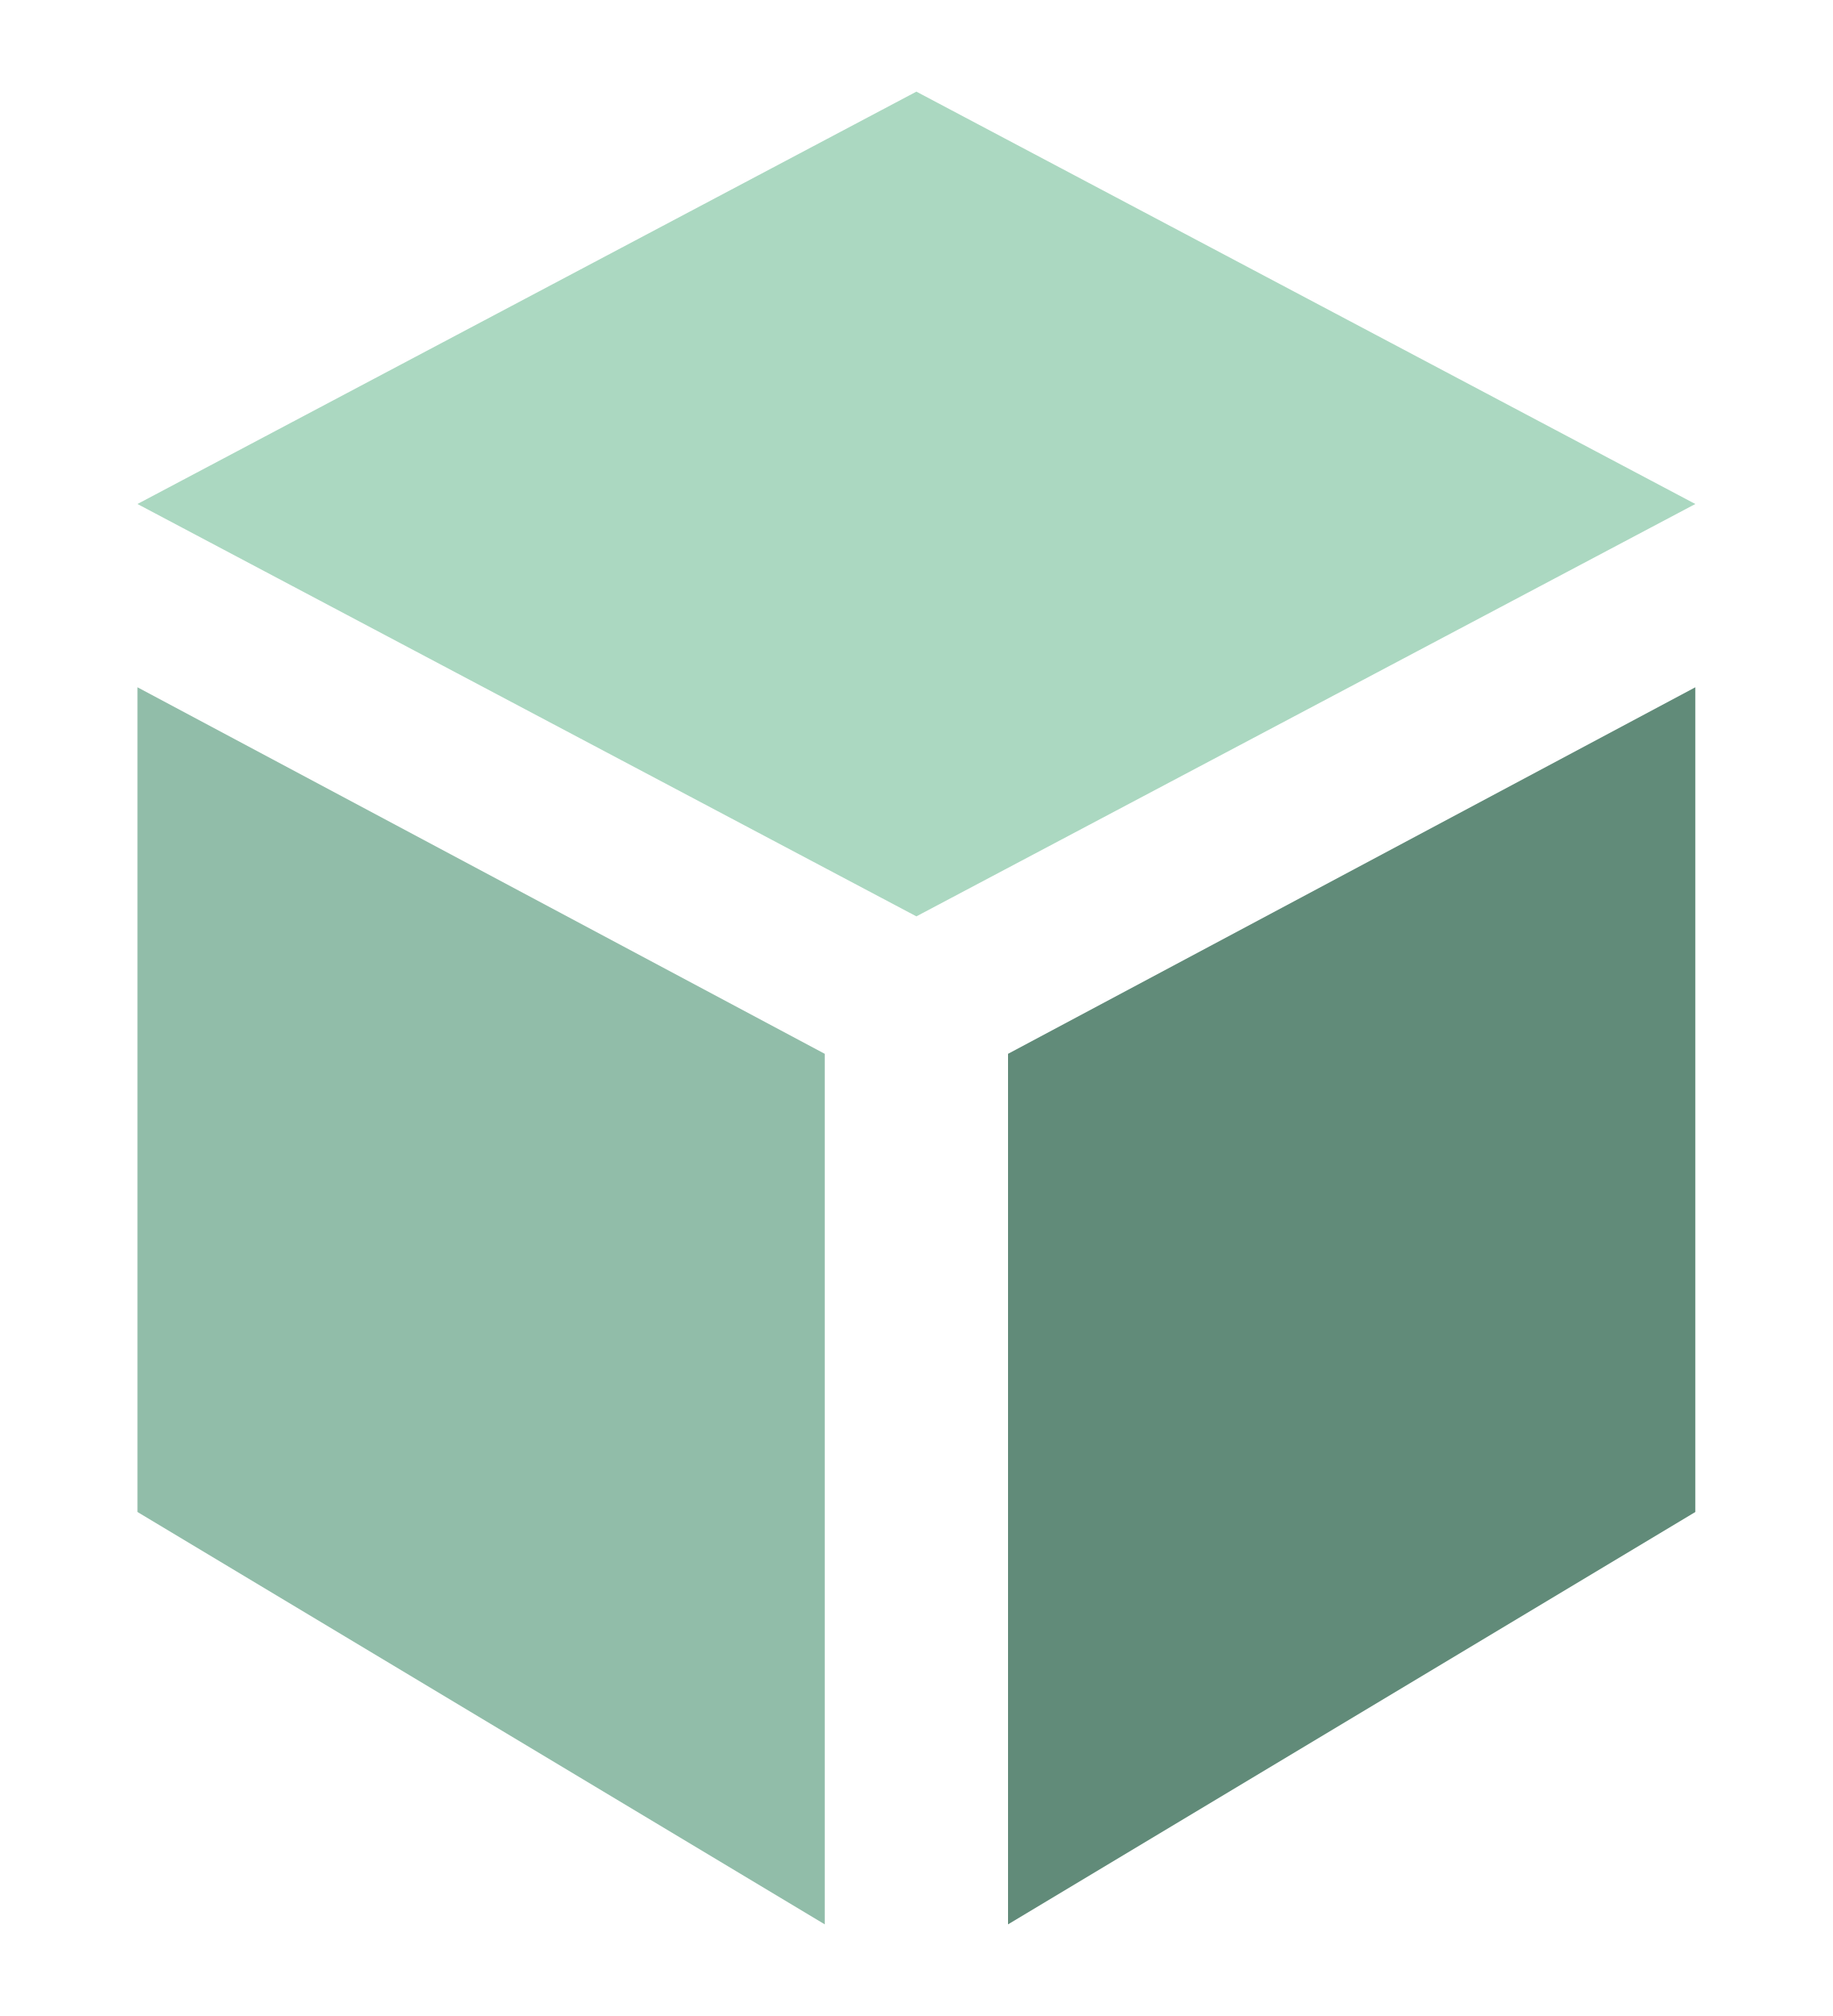
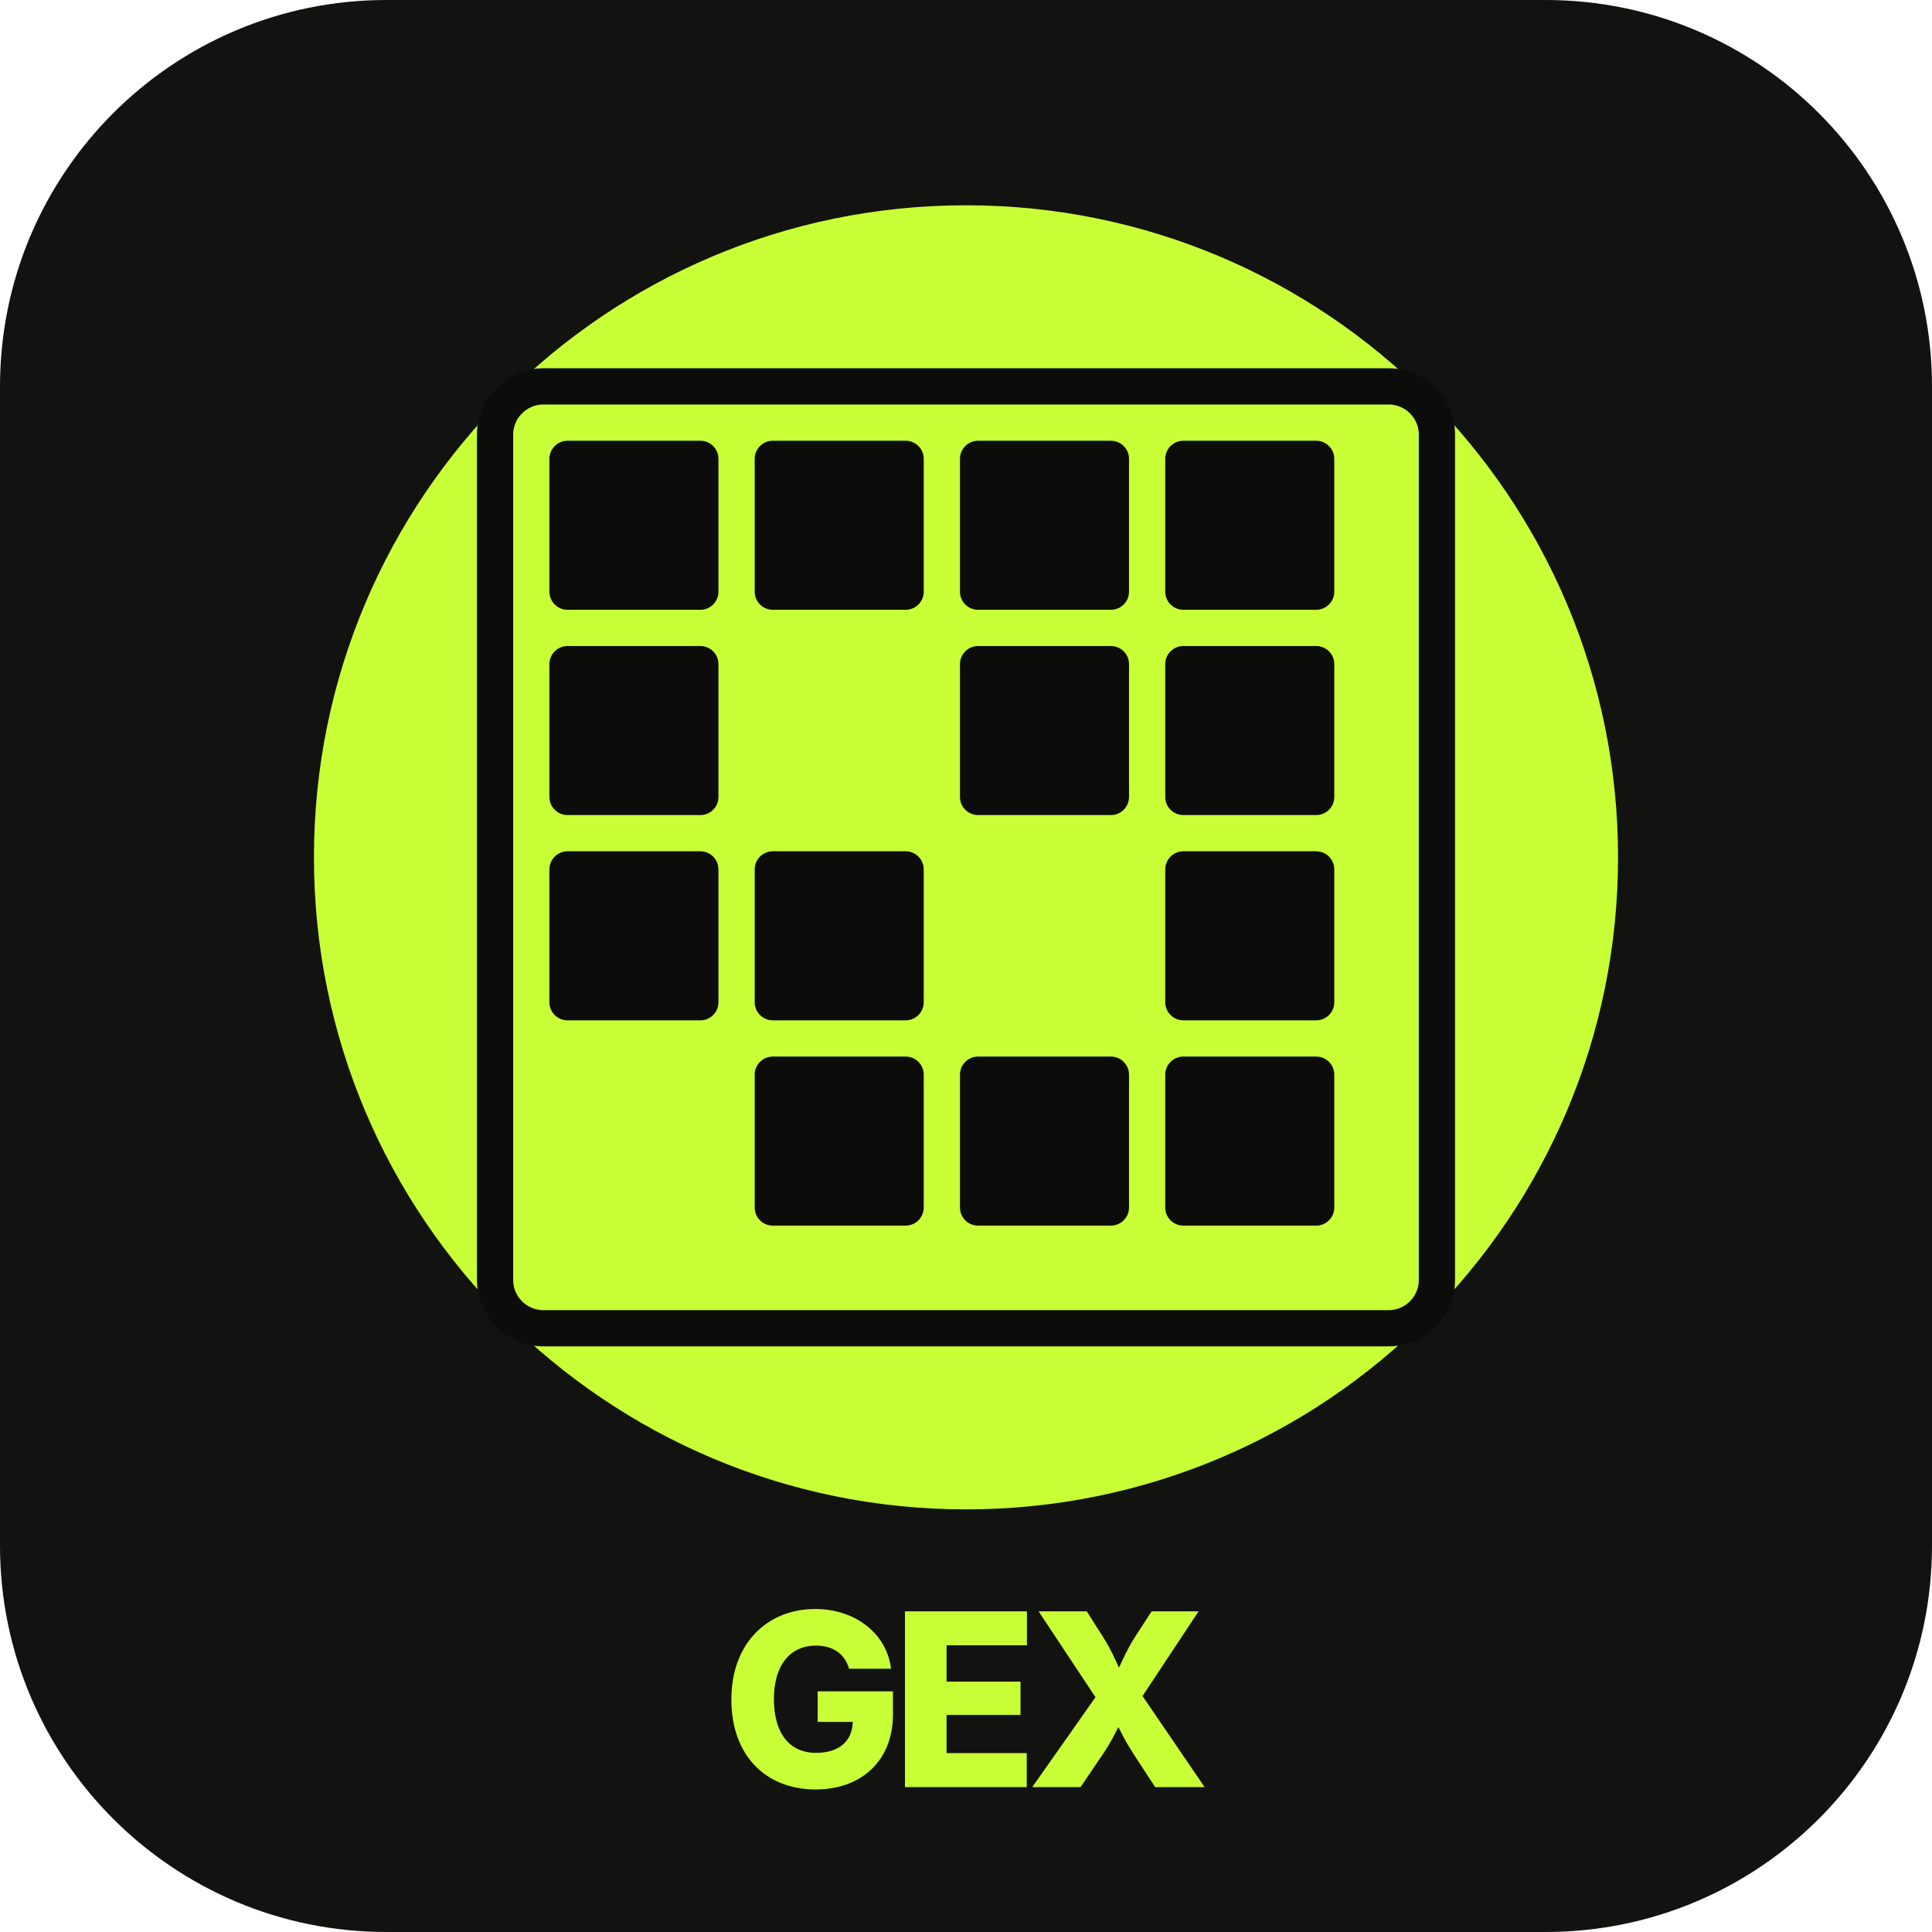
- <svg xmlns="http://www.w3.org/2000/svg" viewBox="0 0 40 44">
-   <path d="M20 2 37 11 20 20 3 11Z" fill="#abd8c1" />
-   <path d="M3 15 18 23 18 42 3 33Z" fill="#91bda9" />
-   <path d="M22 23 37 15 37 33 22 42Z" fill="#618b79" />
+ <svg xmlns="http://www.w3.org/2000/svg" viewBox="0 0 320 320" role="img" aria-label="gex">
+   <rect width="320" height="320" rx="64" fill="#121310" />
+   <circle cx="160" cy="142" r="108" fill="#c8ff36" />
+   <g transform="translate(60 42)" stroke="#0c0d0a" stroke-width="6" stroke-linecap="round" stroke-linejoin="round">
+     <rect x="22" y="22" width="156" height="156" rx="8" fill="none" />
+     <g fill="#0c0d0a">
+       <rect x="34" y="34" width="22" height="22" />
+       <rect x="68" y="34" width="22" height="22" />
+       <rect x="102" y="34" width="22" height="22" />
+       <rect x="136" y="34" width="22" height="22" />
+       <rect x="34" y="68" width="22" height="22" />
+       <rect x="102" y="68" width="22" height="22" />
+       <rect x="136" y="68" width="22" height="22" />
+       <rect x="34" y="102" width="22" height="22" />
+       <rect x="68" y="102" width="22" height="22" />
+       <rect x="136" y="102" width="22" height="22" />
+       <rect x="68" y="136" width="22" height="22" />
+       <rect x="102" y="136" width="22" height="22" />
+       <rect x="136" y="136" width="22" height="22" />
+     </g>
+   </g>
+   <text x="160" y="296" text-anchor="middle" fill="#c8ff36" font-family="Inter, Helvetica, Arial, sans-serif" font-size="40" font-weight="800" letter-spacing="-2">GEX</text>
</svg>
